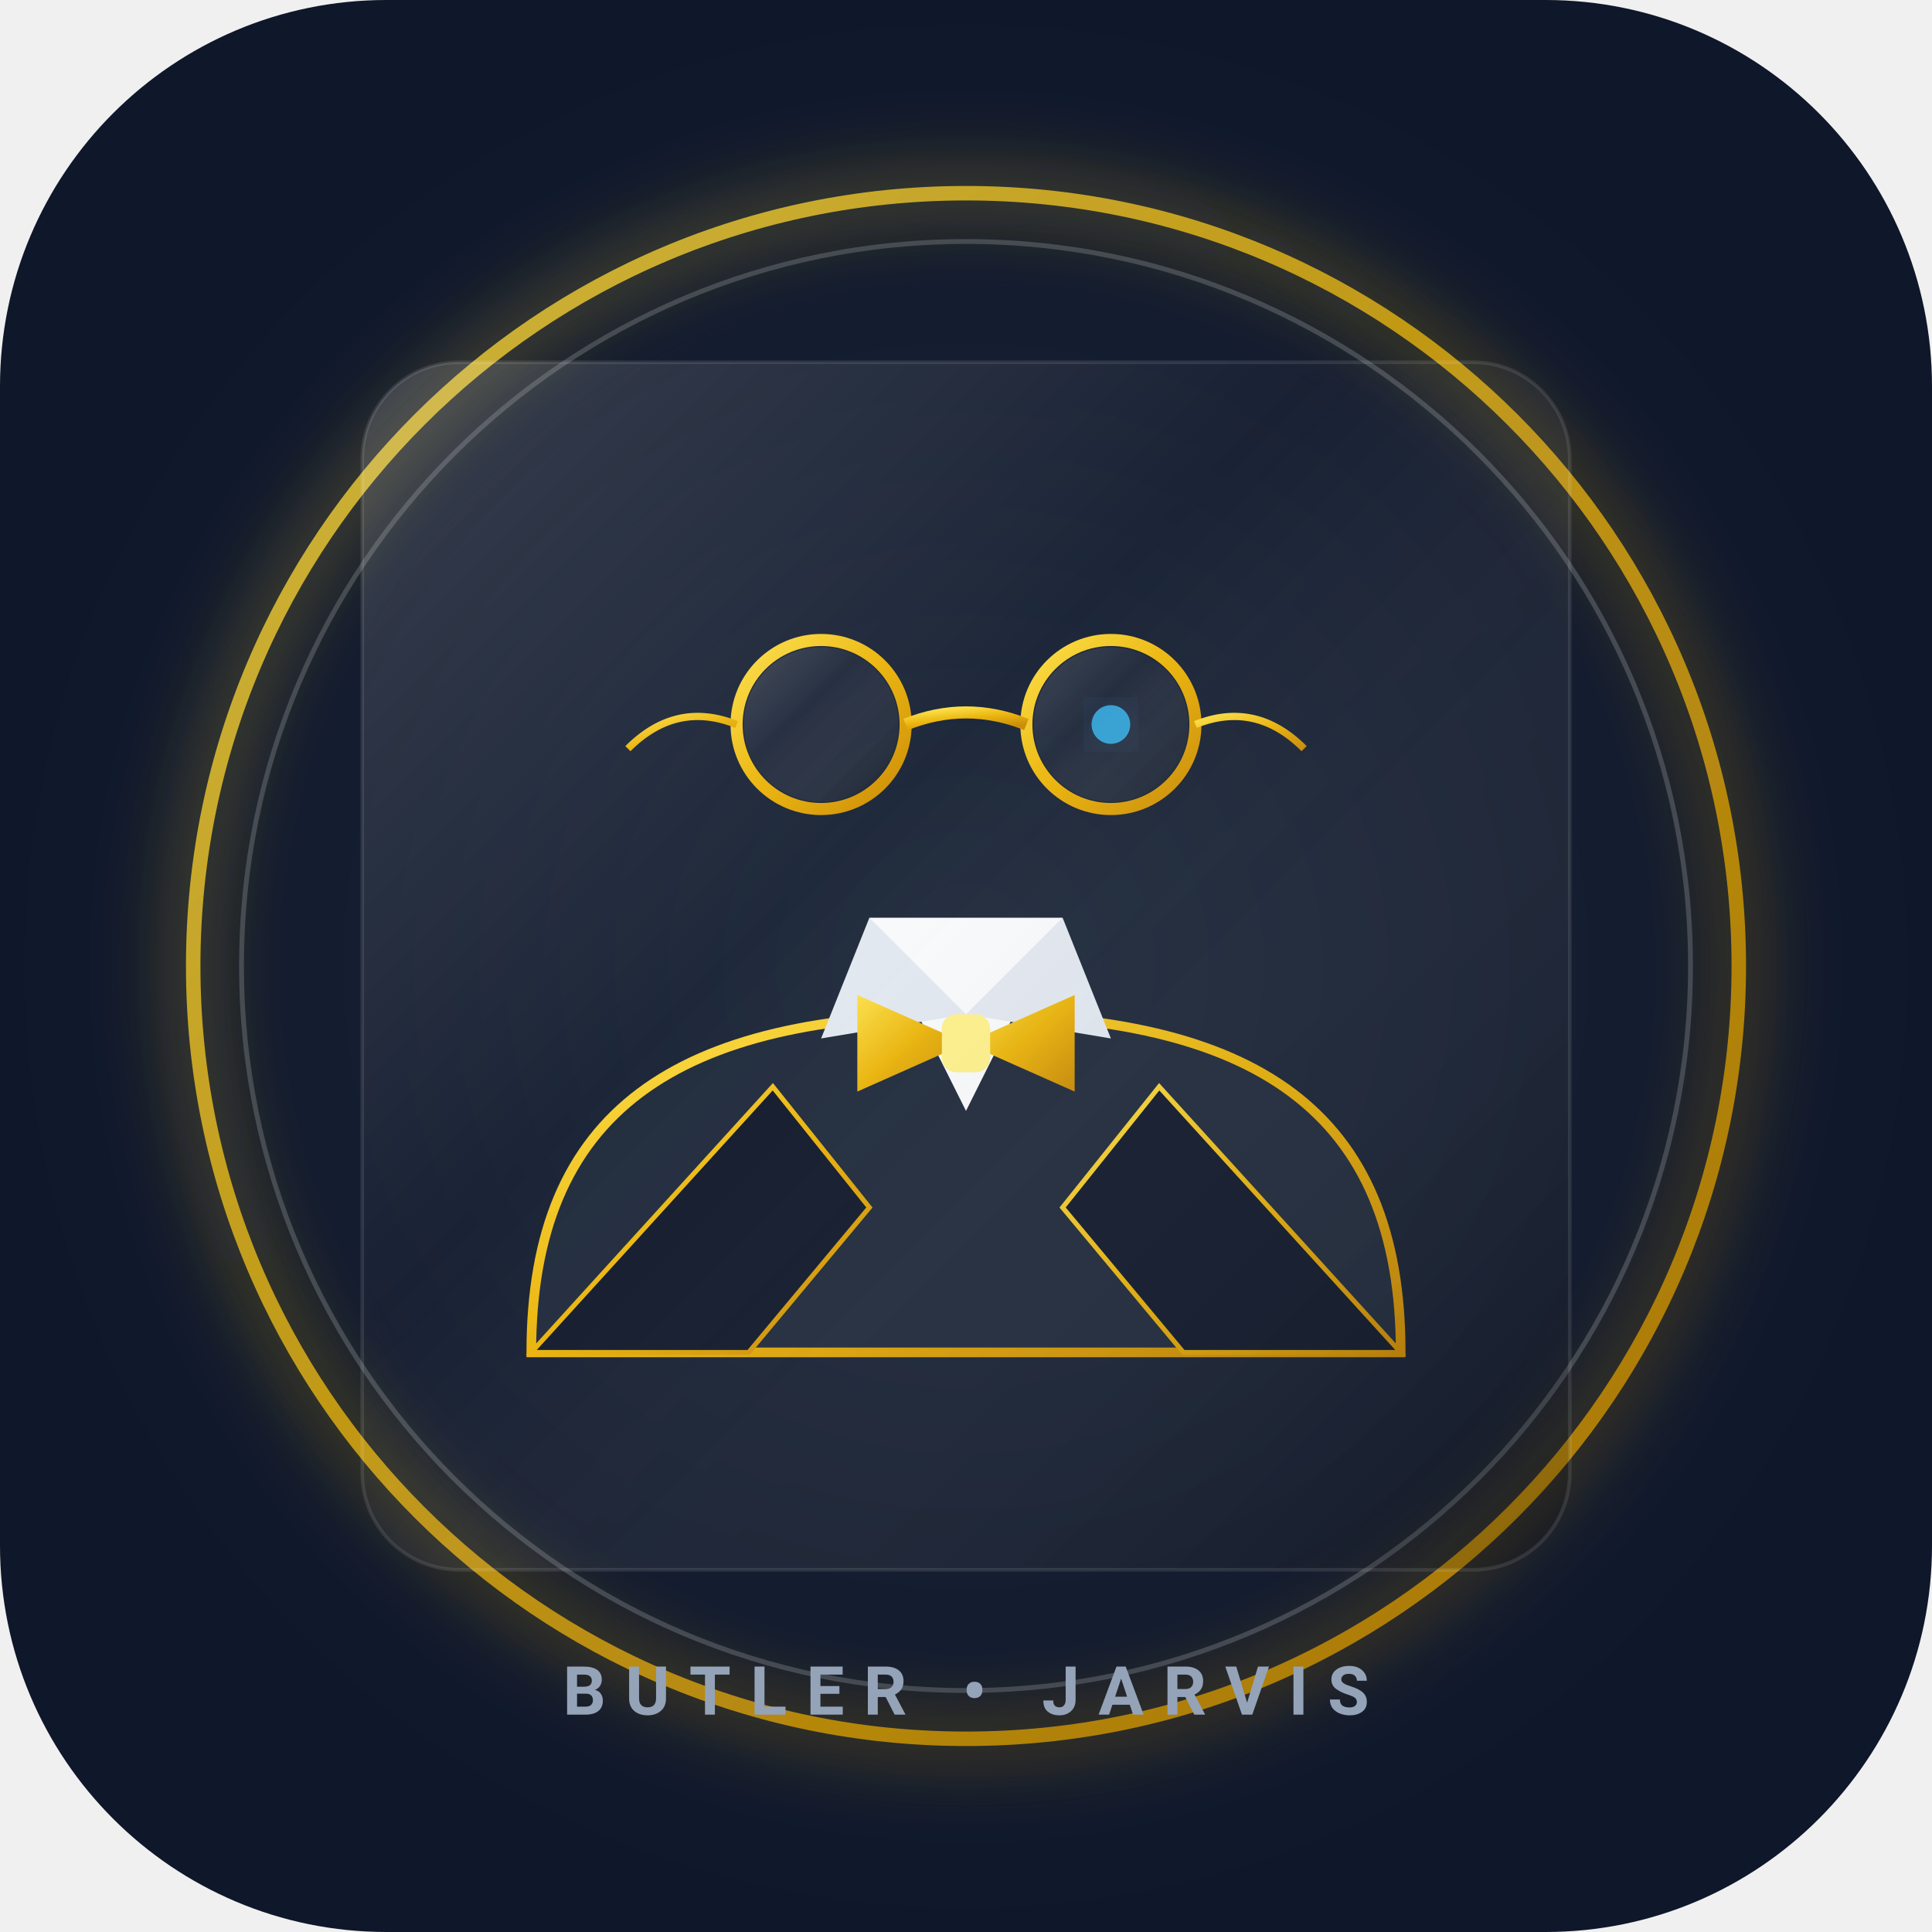
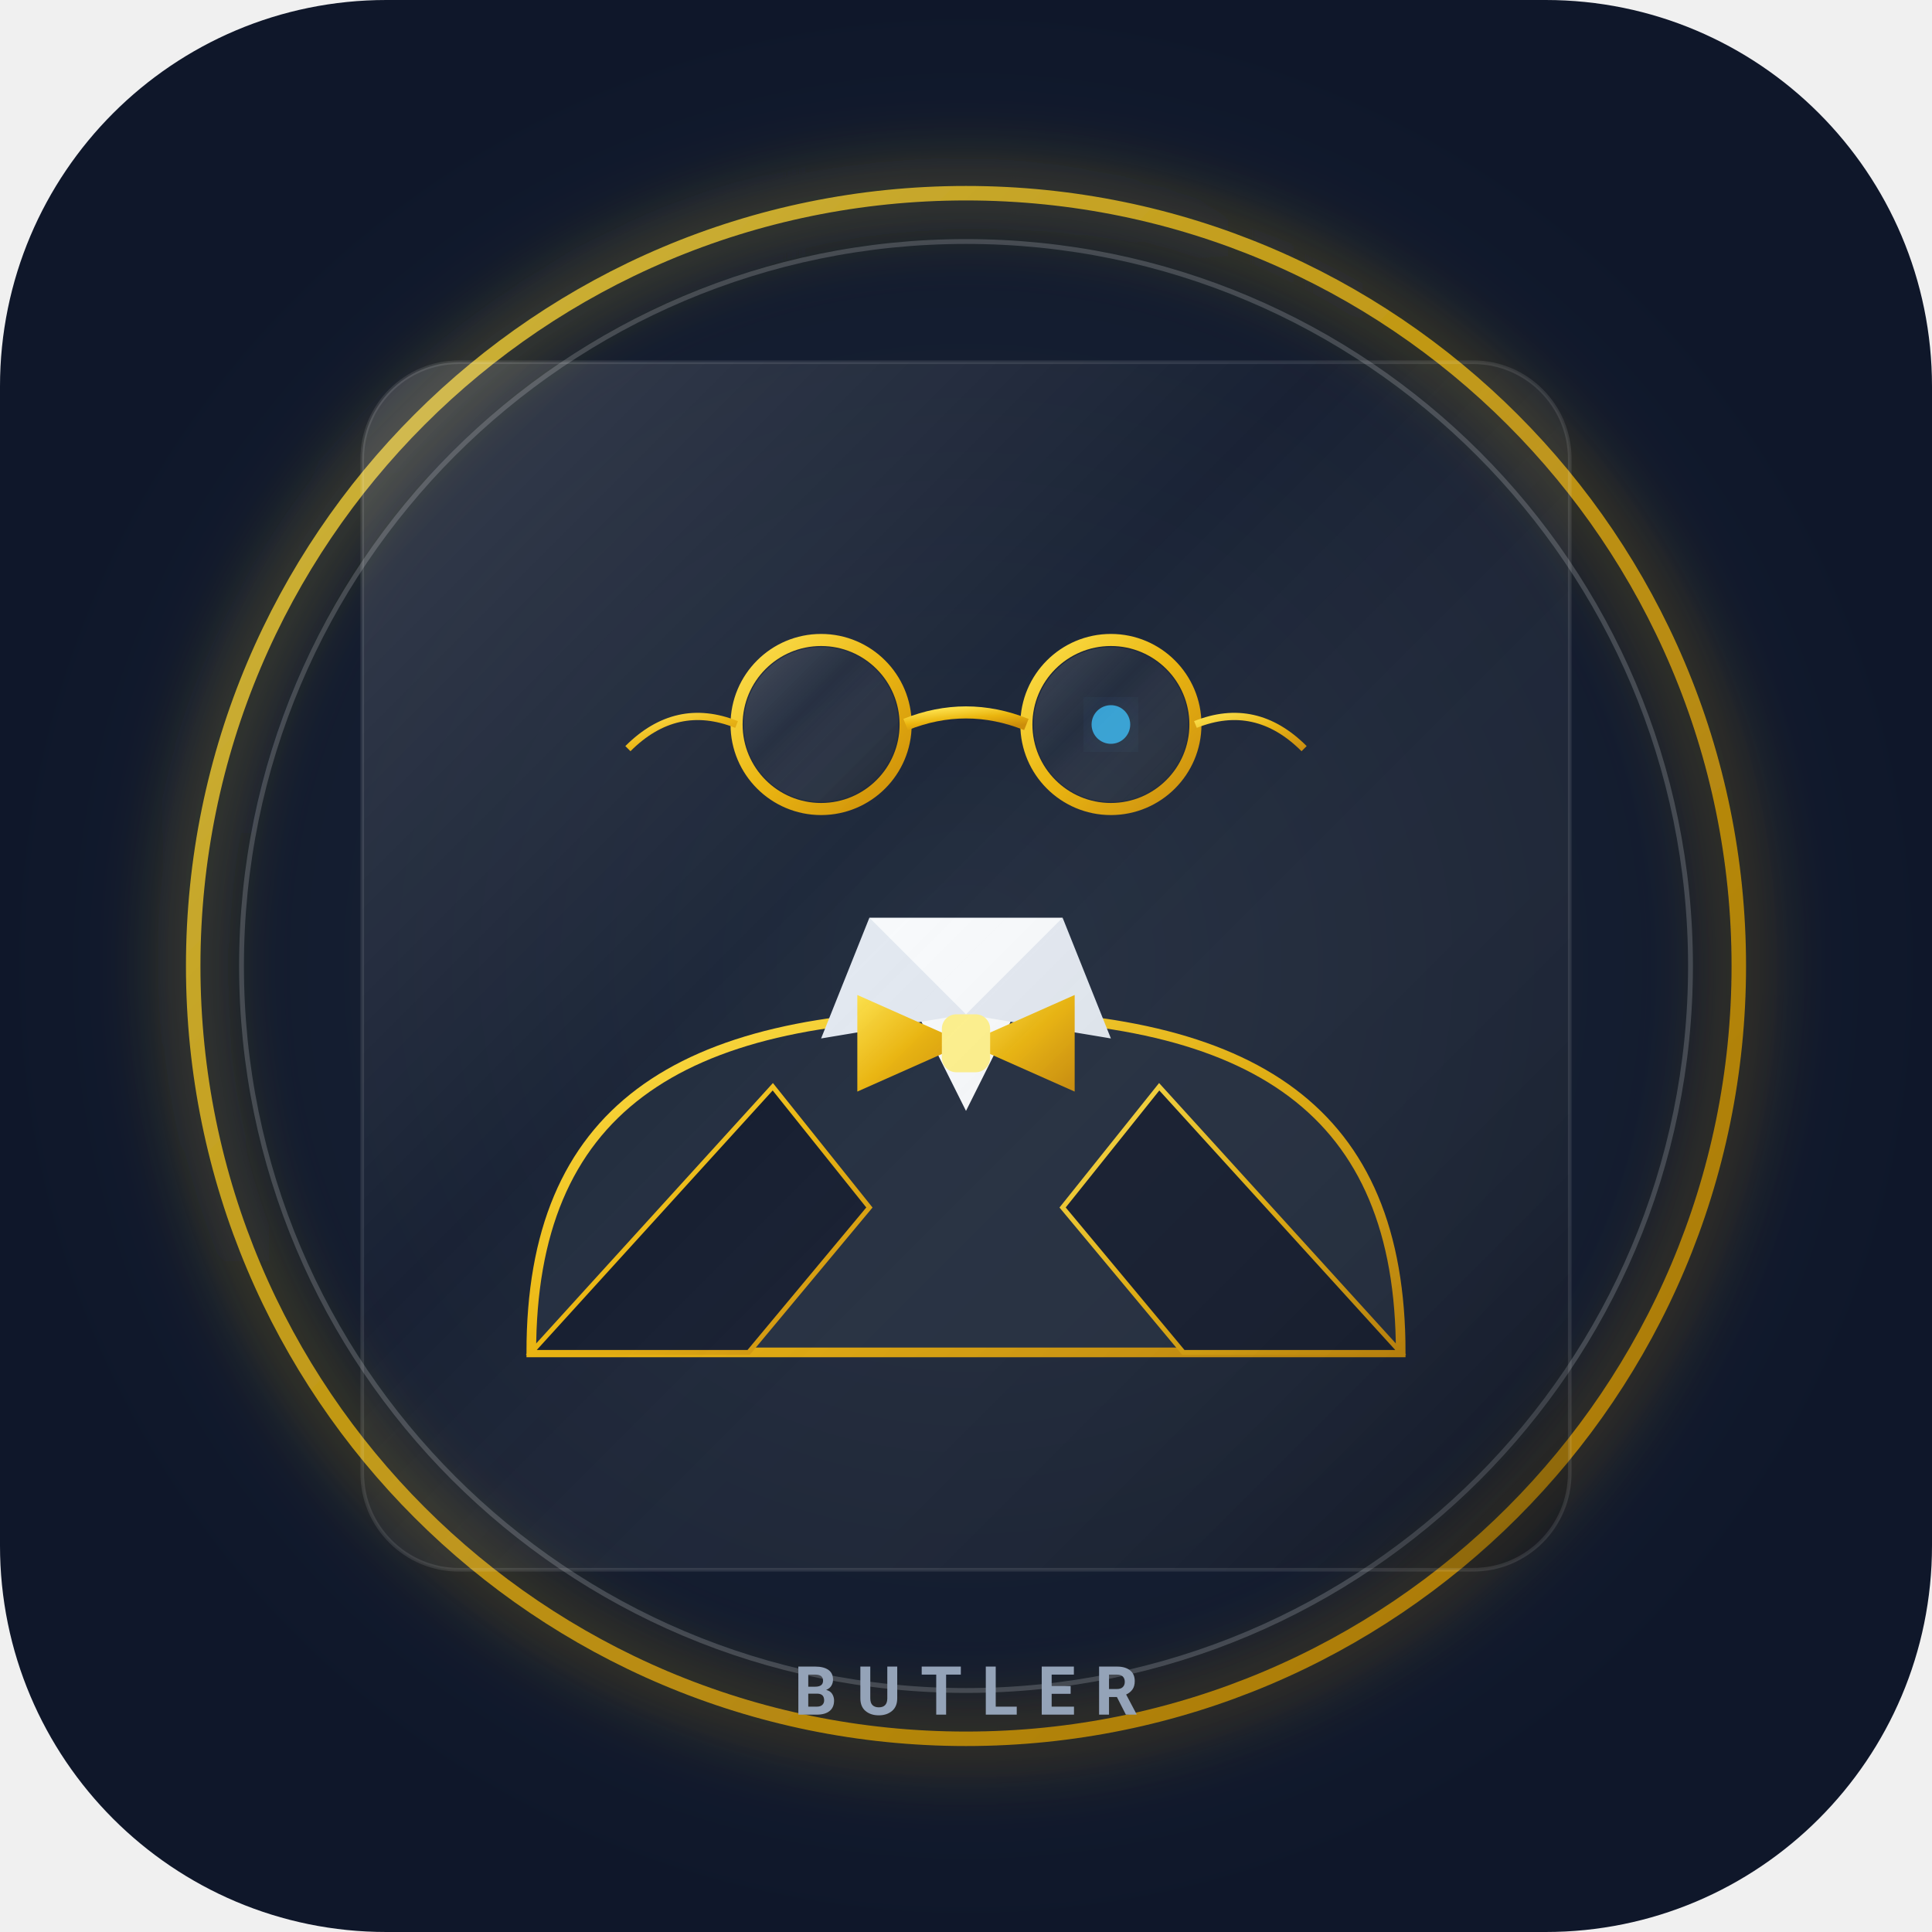
<svg xmlns="http://www.w3.org/2000/svg" viewBox="0 0 800 800" width="100%" height="100%">
  <defs>
    <radialGradient id="bg-grad" cx="50%" cy="50%" r="50%" fx="50%" fy="50%">
      <stop offset="0%" stop-color="#1e293b" />
      <stop offset="100%" stop-color="#0f172a" />
    </radialGradient>
    <linearGradient id="gold-grad" x1="0%" y1="0%" x2="100%" y2="100%">
      <stop offset="0%" stop-color="#fde047" />
      <stop offset="50%" stop-color="#eab308" />
      <stop offset="100%" stop-color="#ca8a04" />
    </linearGradient>
    <linearGradient id="glass-grad" x1="0%" y1="0%" x2="100%" y2="100%">
      <stop offset="0%" stop-color="#ffffff" stop-opacity="0.15" />
      <stop offset="40%" stop-color="#ffffff" stop-opacity="0.02" />
      <stop offset="100%" stop-color="#000000" stop-opacity="0.2" />
    </linearGradient>
    <filter id="glow" x="-20%" y="-20%" width="140%" height="140%">
      <feGaussianBlur stdDeviation="15" result="blur" />
      <feComposite in="SourceGraphic" in2="blur" operator="over" />
    </filter>
  </defs>
  <rect width="100%" height="100%" rx="160" fill="url(#bg-grad)" />
  <circle cx="400" cy="400" r="320" fill="none" stroke="url(#gold-grad)" stroke-width="6" opacity="0.8" filter="url(#glow)" />
  <circle cx="400" cy="400" r="300" fill="none" stroke="#e2e8f0" stroke-width="2" opacity="0.2" />
  <g transform="translate(0, 20)">
    <path d="M 220 540 C 220 440, 280 400, 400 400 C 520 400, 580 440, 580 540 Z" fill="#1e293b" stroke="url(#gold-grad)" stroke-width="4" />
    <path d="M 220 540 L 320 430 L 360 480 L 310 540 Z" fill="#0f172a" stroke="url(#gold-grad)" stroke-width="2" />
    <path d="M 580 540 L 480 430 L 440 480 L 490 540 Z" fill="#0f172a" stroke="url(#gold-grad)" stroke-width="2" />
    <path d="M 360 360 L 440 360 L 400 440 Z" fill="#f8fafc" />
    <path d="M 360 360 L 400 400 L 340 410 Z" fill="#e2e8f0" />
    <path d="M 440 360 L 400 400 L 460 410 Z" fill="#e2e8f0" />
    <g transform="translate(400, 412)">
      <path d="M 0 0 L -45 -20 L -45 20 Z" fill="url(#gold-grad)" />
      <path d="M 0 0 L 45 -20 L 45 20 Z" fill="url(#gold-grad)" />
      <rect x="-10" y="-12" width="20" height="24" rx="6" fill="#fef08a" />
    </g>
    <g transform="translate(0, -20)">
      <circle cx="340" cy="300" r="35" fill="none" stroke="url(#gold-grad)" stroke-width="5" />
      <circle cx="340" cy="300" r="32" fill="url(#glass-grad)" />
      <circle cx="460" cy="300" r="35" fill="none" stroke="url(#gold-grad)" stroke-width="5" />
      <circle cx="460" cy="300" r="32" fill="url(#glass-grad)" />
      <path d="M 375 300 Q 400 290 425 300" fill="none" stroke="url(#gold-grad)" stroke-width="5" />
      <path d="M 305 300 Q 280 290 260 310" fill="none" stroke="url(#gold-grad)" stroke-width="3" />
      <path d="M 495 300 Q 520 290 540 310" fill="none" stroke="url(#gold-grad)" stroke-width="3" />
    </g>
    <circle cx="460" cy="280" r="8" fill="#38bdf8" opacity="0.8" filter="url(#glow)" />
  </g>
  <rect x="150" y="150" width="500" height="500" rx="40" fill="url(#glass-grad)" stroke="#ffffff" stroke-width="1.5" stroke-opacity="0.1" pointer-events="none" />
-   <text x="400" y="710" fill="#94a3b8" font-family="-apple-system, BlinkMacSystemFont, 'Segoe UI', Roboto, Helvetica, Arial, sans-serif" font-size="28" font-weight="600" letter-spacing="8" text-anchor="middle">BUTLER • JARVIS</text>
+   <text x="400" y="710" fill="#94a3b8" font-family="-apple-system, BlinkMacSystemFont, 'Segoe UI', Roboto, Helvetica, Arial, sans-serif" font-size="28" font-weight="600" letter-spacing="8" text-anchor="middle">BUTLER</text>
</svg>
